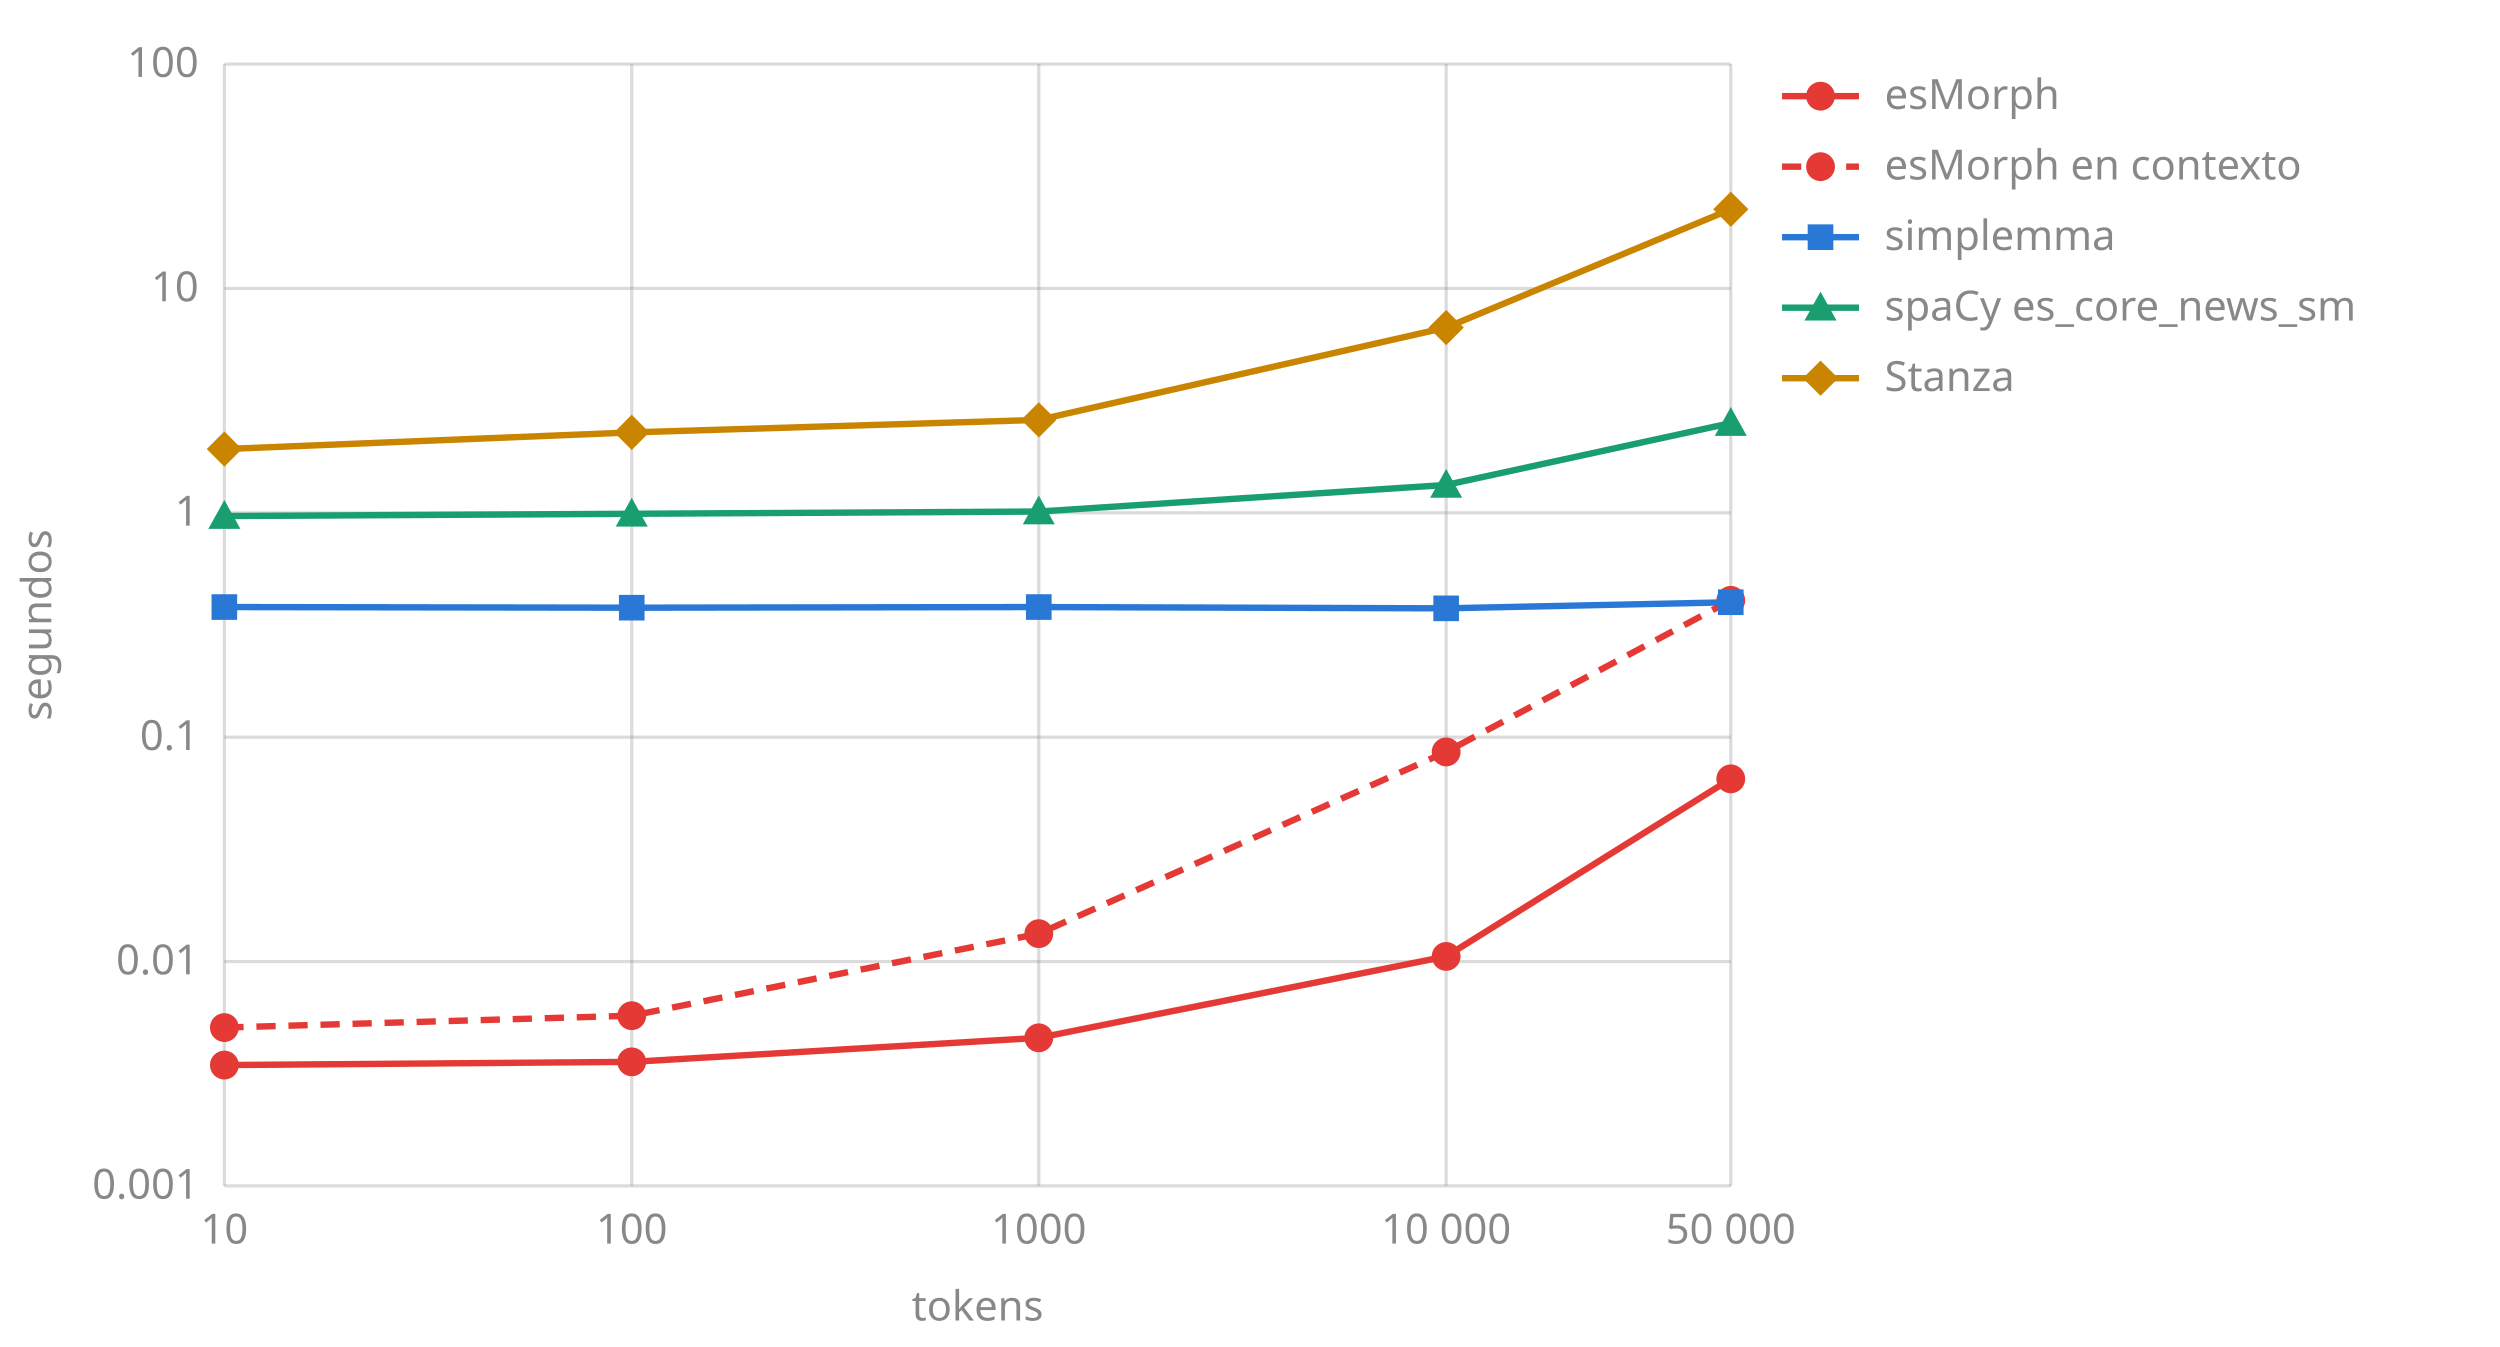
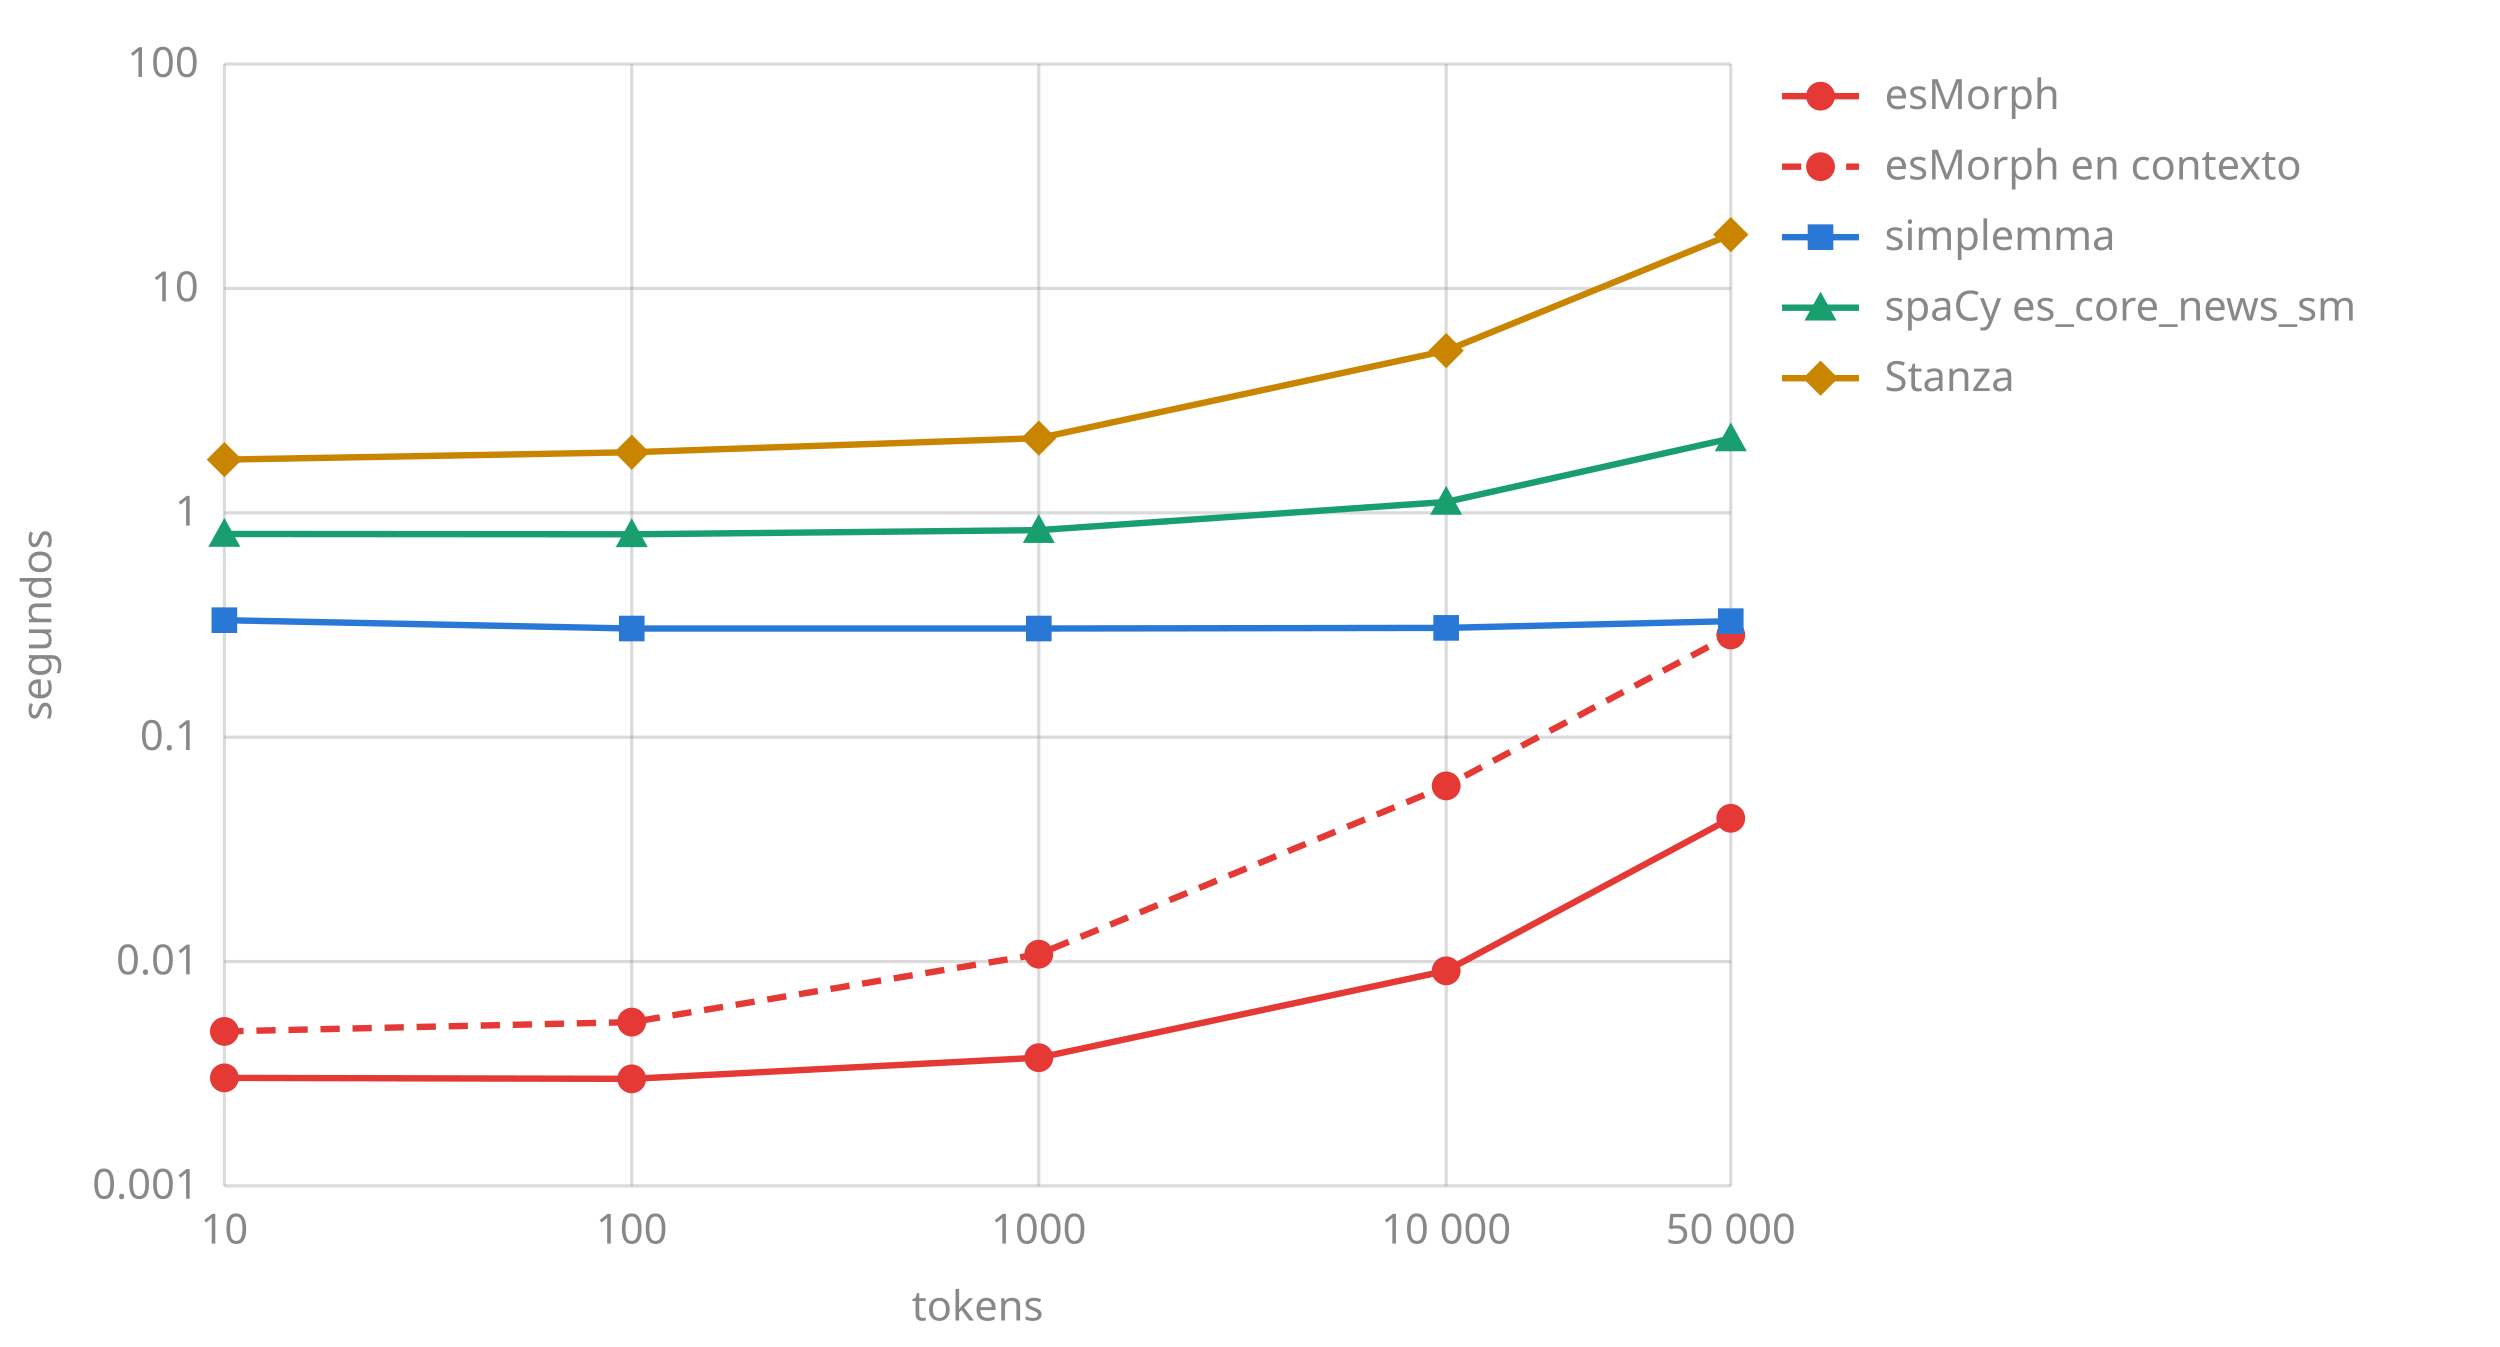
<svg xmlns="http://www.w3.org/2000/svg" viewBox="0 0 780 420" width="780" height="420">
  <line x1="70" y1="370.0" x2="540" y2="370.0" stroke="#888" stroke-opacity="0.3" />
  <text x="62" y="374.0" text-anchor="end" font-family="sans-serif" font-size="13" fill="#888">0.001</text>
  <line x1="70" y1="300.0" x2="540" y2="300.0" stroke="#888" stroke-opacity="0.3" />
  <text x="62" y="304.0" text-anchor="end" font-family="sans-serif" font-size="13" fill="#888">0.01</text>
  <line x1="70" y1="230.0" x2="540" y2="230.0" stroke="#888" stroke-opacity="0.3" />
  <text x="62" y="234.0" text-anchor="end" font-family="sans-serif" font-size="13" fill="#888">0.1</text>
  <line x1="70" y1="160.0" x2="540" y2="160.0" stroke="#888" stroke-opacity="0.3" />
  <text x="62" y="164.0" text-anchor="end" font-family="sans-serif" font-size="13" fill="#888">1</text>
  <line x1="70" y1="90.0" x2="540" y2="90.0" stroke="#888" stroke-opacity="0.3" />
  <text x="62" y="94.0" text-anchor="end" font-family="sans-serif" font-size="13" fill="#888">10</text>
  <line x1="70" y1="20.0" x2="540" y2="20.0" stroke="#888" stroke-opacity="0.3" />
  <text x="62" y="24.0" text-anchor="end" font-family="sans-serif" font-size="13" fill="#888">100</text>
  <line x1="70.0" y1="20" x2="70.0" y2="370" stroke="#888" stroke-opacity="0.3" />
  <text x="70.0" y="388" text-anchor="middle" font-family="sans-serif" font-size="13" fill="#888">10</text>
  <line x1="197.1" y1="20" x2="197.1" y2="370" stroke="#888" stroke-opacity="0.3" />
  <text x="197.1" y="388" text-anchor="middle" font-family="sans-serif" font-size="13" fill="#888">100</text>
  <line x1="324.1" y1="20" x2="324.1" y2="370" stroke="#888" stroke-opacity="0.3" />
  <text x="324.1" y="388" text-anchor="middle" font-family="sans-serif" font-size="13" fill="#888">1000</text>
  <line x1="451.2" y1="20" x2="451.2" y2="370" stroke="#888" stroke-opacity="0.3" />
  <text x="451.2" y="388" text-anchor="middle" font-family="sans-serif" font-size="13" fill="#888">10 000</text>
  <line x1="540.0" y1="20" x2="540.0" y2="370" stroke="#888" stroke-opacity="0.3" />
  <text x="540.0" y="388" text-anchor="middle" font-family="sans-serif" font-size="13" fill="#888">50 000</text>
  <text x="305.0" y="412" text-anchor="middle" font-family="sans-serif" font-size="13" fill="#888">tokens</text>
  <text x="16" y="195.0" transform="rotate(-90 16 195.0)" text-anchor="middle" font-family="sans-serif" font-size="13" fill="#888">segundos</text>
-   <polyline points="70.0,332.3 197.1,331.3 324.1,323.8 451.2,298.4 540.0,243.0" fill="none" stroke="#e53935" stroke-width="2" />
-   <circle cx="70.0" cy="332.3" r="4.5" fill="#e53935" />
-   <circle cx="197.1" cy="331.3" r="4.5" fill="#e53935" />
-   <circle cx="324.1" cy="323.8" r="4.5" fill="#e53935" />
-   <circle cx="451.2" cy="298.4" r="4.5" fill="#e53935" />
-   <circle cx="540.0" cy="243.0" r="4.5" fill="#e53935" />
+   <polyline points="70.0,336.3 197.1,336.6 324.1,330.0 451.2,302.9 540.0,255.3" fill="none" stroke="#e53935" stroke-width="2" />
+   <circle cx="70.0" cy="336.3" r="4.5" fill="#e53935" />
+   <circle cx="197.1" cy="336.6" r="4.5" fill="#e53935" />
+   <circle cx="324.1" cy="330.0" r="4.5" fill="#e53935" />
+   <circle cx="451.2" cy="302.9" r="4.5" fill="#e53935" />
+   <circle cx="540.0" cy="255.3" r="4.5" fill="#e53935" />
  <line x1="556" y1="30" x2="580" y2="30" stroke="#e53935" stroke-width="2" />
  <circle cx="568.0" cy="30.0" r="4.5" fill="#e53935" />
  <text x="588" y="34" font-family="sans-serif" font-size="13" fill="#888">esMorph</text>
-   <polyline points="70.0,320.6 197.1,316.9 324.1,291.3 451.2,234.6 540.0,187.3" fill="none" stroke="#e53935" stroke-width="2" stroke-dasharray="6 4" />
-   <circle cx="70.0" cy="320.6" r="4.5" fill="#e53935" />
-   <circle cx="197.1" cy="316.9" r="4.5" fill="#e53935" />
-   <circle cx="324.1" cy="291.3" r="4.5" fill="#e53935" />
-   <circle cx="451.2" cy="234.6" r="4.5" fill="#e53935" />
-   <circle cx="540.0" cy="187.3" r="4.5" fill="#e53935" />
+   <polyline points="70.0,321.8 197.1,318.9 324.1,297.7 451.2,245.2 540.0,198.1" fill="none" stroke="#e53935" stroke-width="2" stroke-dasharray="6 4" />
+   <circle cx="70.0" cy="321.8" r="4.5" fill="#e53935" />
+   <circle cx="197.1" cy="318.9" r="4.5" fill="#e53935" />
+   <circle cx="324.1" cy="297.7" r="4.5" fill="#e53935" />
+   <circle cx="451.2" cy="245.2" r="4.5" fill="#e53935" />
+   <circle cx="540.0" cy="198.1" r="4.5" fill="#e53935" />
  <line x1="556" y1="52" x2="580" y2="52" stroke="#e53935" stroke-width="2" stroke-dasharray="6 4" />
  <circle cx="568.0" cy="52.0" r="4.5" fill="#e53935" />
  <text x="588" y="56" font-family="sans-serif" font-size="13" fill="#888">esMorph en contexto</text>
-   <polyline points="70.0,189.4 197.1,189.6 324.1,189.4 451.2,189.8 540.0,187.9" fill="none" stroke="#2a78d6" stroke-width="2" />
-   <rect x="66.0" y="185.4" width="8" height="8" fill="#2a78d6" />
-   <rect x="193.1" y="185.6" width="8" height="8" fill="#2a78d6" />
-   <rect x="320.1" y="185.4" width="8" height="8" fill="#2a78d6" />
-   <rect x="447.2" y="185.8" width="8" height="8" fill="#2a78d6" />
-   <rect x="536.0" y="183.9" width="8" height="8" fill="#2a78d6" />
+   <polyline points="70.0,193.5 197.1,196.1 324.1,196.1 451.2,195.9 540.0,193.8" fill="none" stroke="#2a78d6" stroke-width="2" />
+   <rect x="66.0" y="189.5" width="8" height="8" fill="#2a78d6" />
+   <rect x="193.1" y="192.1" width="8" height="8" fill="#2a78d6" />
+   <rect x="320.1" y="192.1" width="8" height="8" fill="#2a78d6" />
+   <rect x="447.2" y="191.9" width="8" height="8" fill="#2a78d6" />
+   <rect x="536.0" y="189.8" width="8" height="8" fill="#2a78d6" />
  <line x1="556" y1="74" x2="580" y2="74" stroke="#2a78d6" stroke-width="2" />
  <rect x="564.0" y="70.0" width="8" height="8" fill="#2a78d6" />
  <text x="588" y="78" font-family="sans-serif" font-size="13" fill="#888">simplemma</text>
-   <polyline points="70.0,161.0 197.1,160.3 324.1,159.6 451.2,151.3 540.0,132.0" fill="none" stroke="#199e70" stroke-width="2" />
-   <polygon points="70.0,156.0 75.0,165.0 65.0,165.0" fill="#199e70" />
-   <polygon points="197.1,155.3 202.1,164.3 192.1,164.3" fill="#199e70" />
-   <polygon points="324.1,154.6 329.1,163.6 319.1,163.6" fill="#199e70" />
-   <polygon points="451.2,146.3 456.2,155.3 446.2,155.3" fill="#199e70" />
-   <polygon points="540.0,127.0 545.0,136.0 535.0,136.0" fill="#199e70" />
+   <polyline points="70.0,166.6 197.1,166.7 324.1,165.4 451.2,156.6 540.0,136.8" fill="none" stroke="#199e70" stroke-width="2" />
+   <polygon points="70.0,161.6 75.0,170.6 65.0,170.6" fill="#199e70" />
+   <polygon points="197.1,161.7 202.1,170.7 192.1,170.7" fill="#199e70" />
+   <polygon points="324.1,160.4 329.1,169.4 319.1,169.4" fill="#199e70" />
+   <polygon points="451.2,151.6 456.2,160.6 446.2,160.6" fill="#199e70" />
+   <polygon points="540.0,131.8 545.0,140.8 535.0,140.8" fill="#199e70" />
  <line x1="556" y1="96" x2="580" y2="96" stroke="#199e70" stroke-width="2" />
  <polygon points="568.0,91.0 573.0,100.0 563.0,100.0" fill="#199e70" />
  <text x="588" y="100" font-family="sans-serif" font-size="13" fill="#888">spaCy es_core_news_sm</text>
-   <polyline points="70.0,140.1 197.1,134.9 324.1,131.0 451.2,102.2 540.0,65.3" fill="none" stroke="#c98500" stroke-width="2" />
-   <polygon points="70.0,134.6 75.5,140.1 70.0,145.6 64.5,140.1" fill="#c98500" />
-   <polygon points="197.1,129.4 202.6,134.9 197.1,140.4 191.6,134.9" fill="#c98500" />
-   <polygon points="324.1,125.5 329.6,131.0 324.1,136.5 318.6,131.0" fill="#c98500" />
-   <polygon points="451.2,96.7 456.7,102.2 451.2,107.7 445.7,102.2" fill="#c98500" />
-   <polygon points="540.0,59.8 545.5,65.3 540.0,70.8 534.5,65.3" fill="#c98500" />
+   <polyline points="70.0,143.4 197.1,141.1 324.1,136.7 451.2,109.4 540.0,73.2" fill="none" stroke="#c98500" stroke-width="2" />
+   <polygon points="70.0,137.9 75.5,143.4 70.0,148.9 64.5,143.4" fill="#c98500" />
+   <polygon points="197.1,135.6 202.6,141.1 197.1,146.6 191.6,141.1" fill="#c98500" />
+   <polygon points="324.1,131.2 329.6,136.7 324.1,142.2 318.6,136.7" fill="#c98500" />
+   <polygon points="451.2,103.9 456.7,109.4 451.2,114.9 445.7,109.4" fill="#c98500" />
+   <polygon points="540.0,67.7 545.5,73.2 540.0,78.7 534.5,73.2" fill="#c98500" />
  <line x1="556" y1="118" x2="580" y2="118" stroke="#c98500" stroke-width="2" />
  <polygon points="568.0,112.5 573.5,118.0 568.0,123.5 562.5,118.0" fill="#c98500" />
  <text x="588" y="122" font-family="sans-serif" font-size="13" fill="#888">Stanza</text>
</svg>
